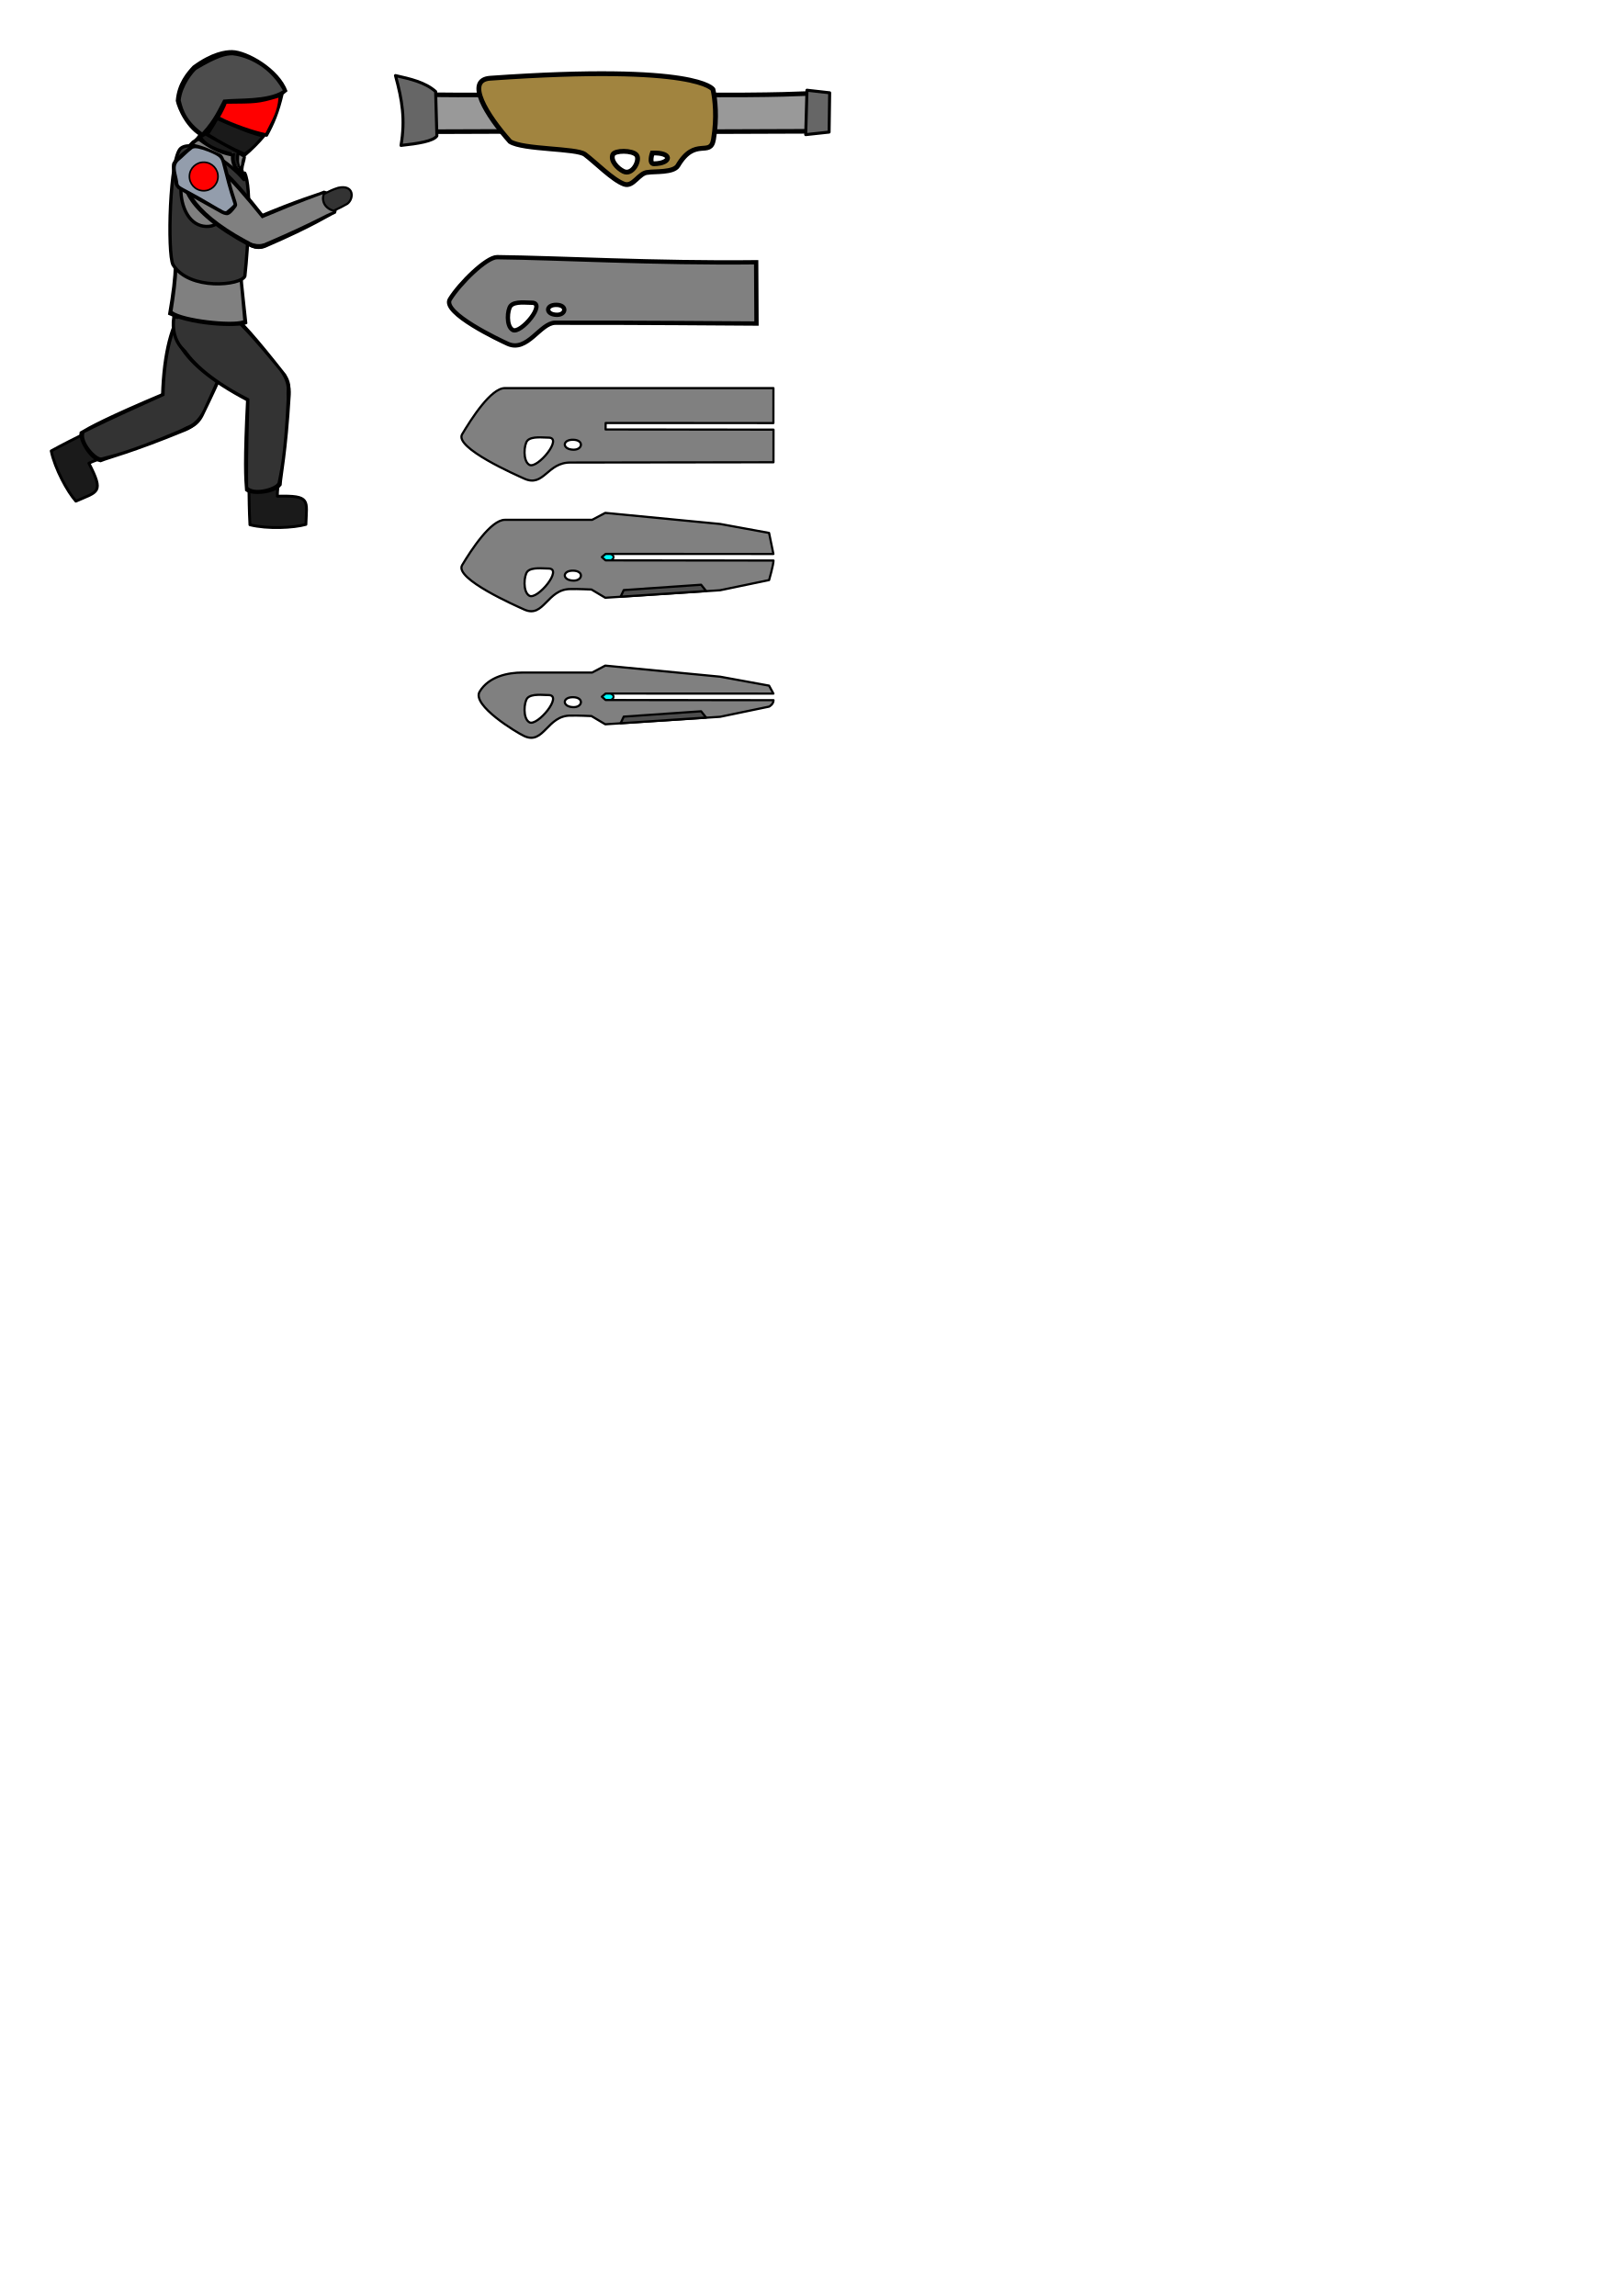
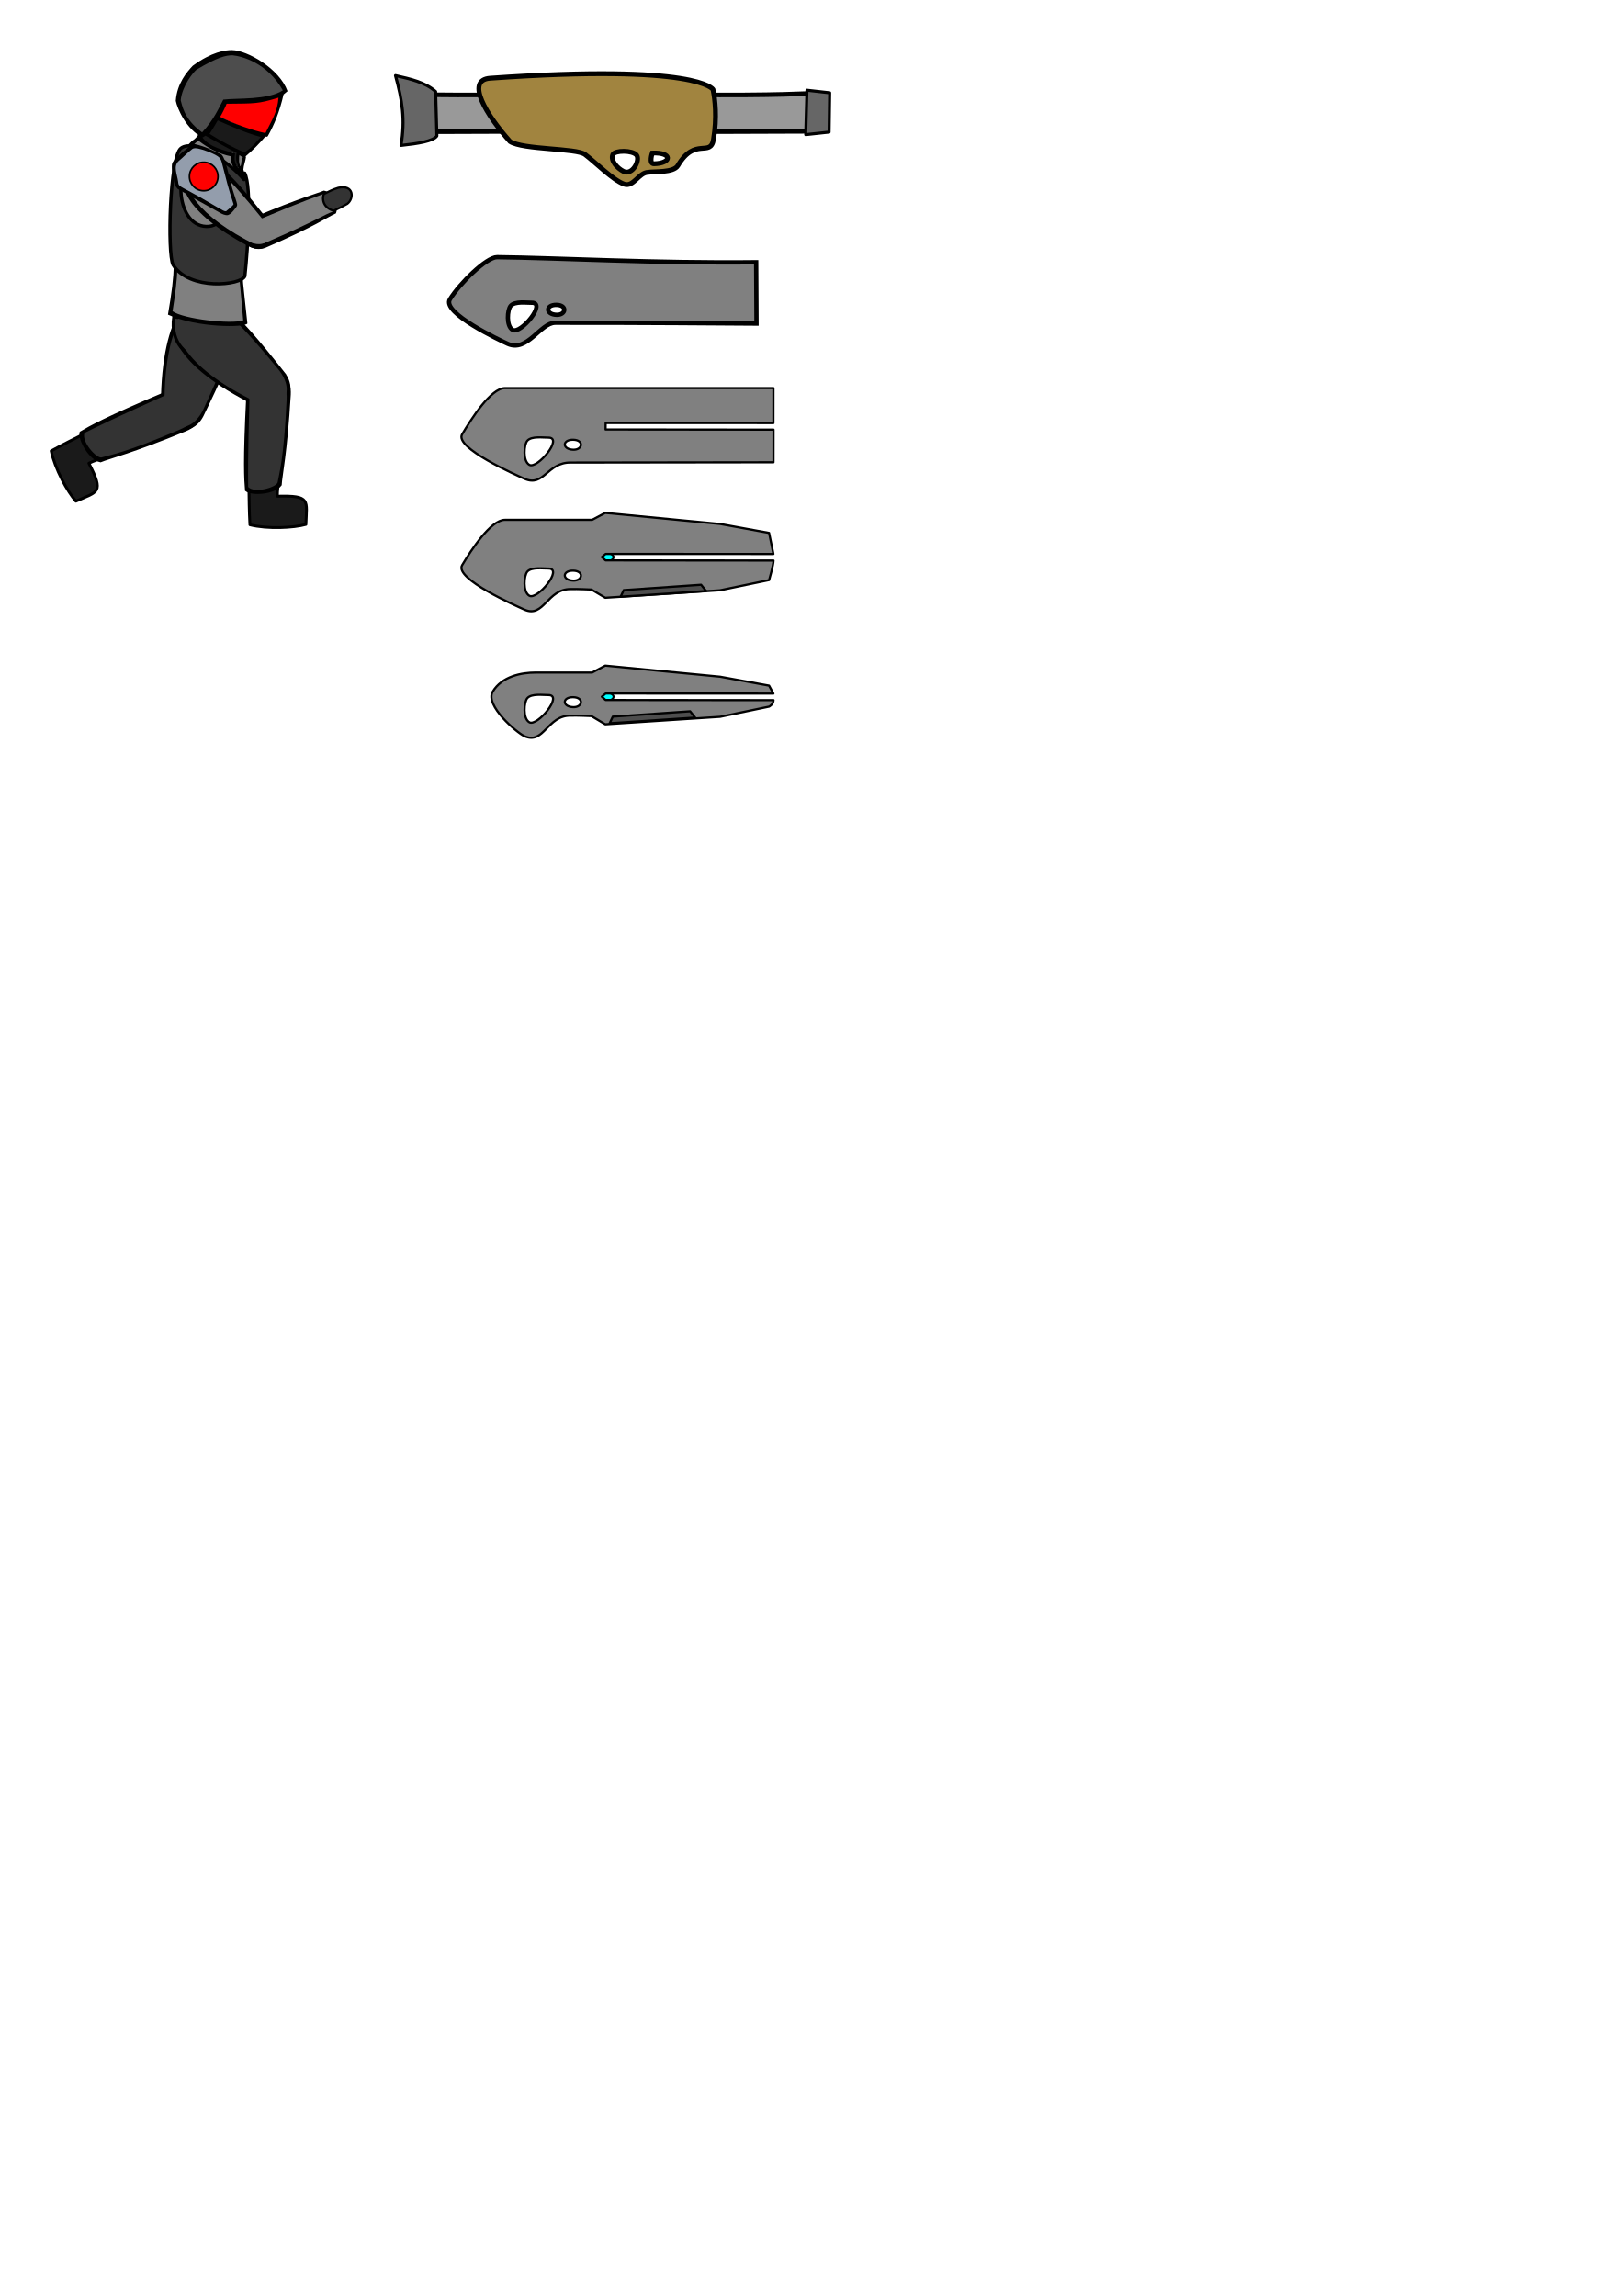
<svg xmlns="http://www.w3.org/2000/svg" width="210mm" height="297mm" viewBox="0 0 744.094 1052.362" id="svg3833" version="1.1">
  <defs id="defs3835">
    </defs>
  <g id="layer1">
    <path id="path3914" d="m 46.758,210.105 c -3.483,0.891 -6.026,2.208 -6.026,2.208 7.081,13.737 4.162,12.898 -5.956,17.401 -3.831,-4.286 -9.637,-14.903 -11.307,-23.031 5.268,-2.919 10.837,-5.683 16.894,-8.714 4.602,3.758 6.019,9.046 6.395,12.137 z" style="fill:#1a1a1a;fill-rule:evenodd;stroke:#000000;stroke-width:1.297px;stroke-linecap:round;stroke-linejoin:round;stroke-opacity:1" />
    <path id="path3916" d="m 85.013,196.976 c -25.028,10.304 -35.12,12.591 -38.969,14.209 -4.644,-0.922 -9.609,-9.628 -8.913,-12.838 4.07,-2.411 11.202,-6.502 38.706,-18.083 10.677,-4.303 22.757,11.121 9.175,16.712 z" style="fill:#000000;fill-opacity:1;fill-rule:evenodd;stroke:#000000;stroke-width:1.383px;stroke-linecap:butt;stroke-linejoin:miter;stroke-opacity:1" />
    <path style="fill:#000000;fill-opacity:1;fill-rule:evenodd;stroke:#000000;stroke-width:1.308px;stroke-linecap:butt;stroke-linejoin:miter;stroke-opacity:1" d="m 92.722,190.254 c 16.36,-33.588 21.907,-49.03 8.67,-54.446 -13.093,-5.357 -26.661,7.292 -27.025,49.465 -0.103,11.916 13.297,15.364 18.354,4.981 z" id="path3918" />
    <path id="path3920" d="m 82.359,196.907 c -25.312,10.858 -32.203,11.63 -35.9,12.771 -2.405,0.339 -9.213,-7.291 -7.741,-11.252 6.251,-3.068 10.639,-5.362 36.855,-17.154 12.763,-4.873 22.79,8.77 6.786,15.635 z" style="fill:#333333;fill-opacity:1;fill-rule:evenodd;stroke:none;stroke-width:1.067px;stroke-linecap:butt;stroke-linejoin:miter;stroke-opacity:1" />
    <path id="path3922" d="m 93.332,187.301 c 14.424,-31.212 19.035,-45.763 7.489,-50.468 -11.508,-4.689 -24.877,7.594 -25.425,45.495 -0.227,15.705 12.056,17.697 17.936,4.973 z" style="fill:#333333;fill-opacity:1;fill-rule:evenodd;stroke:none;stroke-width:1px;stroke-linecap:butt;stroke-linejoin:miter;stroke-opacity:1" />
    <path style="fill:#1a1a1a;fill-rule:evenodd;stroke:#000000;stroke-width:1.297px;stroke-linecap:round;stroke-linejoin:round;stroke-opacity:1" d="m 127.743,221.045 c -0.712,3.524 -0.633,6.386 -0.633,6.386 15.449,-0.401 13.424,1.862 13.078,12.932 -5.525,1.585 -17.611,2.195 -25.657,0.164 -0.337,-6.013 -0.403,-12.23 -0.499,-19.003 5.386,-2.509 10.764,-1.485 13.711,-0.48 z" id="path3924" />
    <path style="fill:#000000;fill-opacity:1;fill-rule:evenodd;stroke:#000000;stroke-width:1.383px;stroke-linecap:butt;stroke-linejoin:miter;stroke-opacity:1" d="m 132.561,180.887 c -1.608,27.019 -3.938,37.101 -4.156,41.269 -2.85,3.781 -12.849,4.465 -15.437,2.442 -0.401,-4.713 -0.982,-12.915 0.553,-42.718 0.769,-11.486 19.912,-15.655 19.04,-0.993 z" id="path3926" />
    <path id="path3928" d="m 129.861,171.022 c -23.128,-29.341 -34.621,-41.052 -45.255,-31.489 -10.519,9.46 -5.031,27.178 32.786,45.85 10.685,5.276 19.618,-5.291 12.468,-14.361 z" style="fill:#000000;fill-opacity:1;fill-rule:evenodd;stroke:#000000;stroke-width:1.308px;stroke-linecap:butt;stroke-linejoin:miter;stroke-opacity:1" />
    <path style="fill:#333333;fill-opacity:1;fill-rule:evenodd;stroke:none;stroke-width:1.067px;stroke-linecap:butt;stroke-linejoin:miter;stroke-opacity:1" d="m 131.345,183.247 c -1.233,27.515 -3.534,34.056 -4.116,37.881 -0.74,2.313 -10.572,5.125 -13.499,2.076 -0.044,-6.964 -0.201,-11.913 0.584,-40.647 1.164,-13.612 17.81,-16.707 17.031,0.69 z" id="path3930" />
    <path style="fill:#333333;fill-opacity:1;fill-rule:evenodd;stroke:#000000;stroke-width:1.5;stroke-linecap:butt;stroke-linejoin:miter;stroke-miterlimit:4;stroke-dasharray:none;stroke-opacity:1" d="m 79.677,145.239 31.122,3.641 c 0.071,23.329 -34.718,20.384 -31.122,-3.641 z" id="path3932" />
    <path style="fill:#333333;fill-opacity:1;fill-rule:evenodd;stroke:none;stroke-width:1px;stroke-linecap:butt;stroke-linejoin:miter;stroke-opacity:1" d="m 127.468,169.188 c -21.831,-26.564 -32.928,-37.045 -42.186,-28.695 -9.228,8.323 -3.983,25.704 29.907,42.683 14.043,7.035 21.179,-3.158 12.279,-13.987 z" id="path3934" />
    <path id="path3936" d="m 117.173,99.831 c 20.275,-8.589 28.188,-10.571 31.311,-11.919 3.366,0.654 6.022,6.917 5.049,9.476 -3.259,1.419 -9.479,5.904 -31.796,15.548 -8.636,3.591 -15.566,-8.444 -4.564,-13.105 z" style="fill:#000000;fill-opacity:1;fill-rule:evenodd;stroke:#000000;stroke-width:1.067px;stroke-linecap:butt;stroke-linejoin:miter;stroke-opacity:1" />
    <g id="g3938" transform="translate(-671.3223,-53.42215)">
      <g id="g3940" transform="matrix(0.6808952,0,0,0.6808952,242.4868,-186.6868)">
        <g id="g3942" transform="translate(81.91536,-116.7616)">
          <g id="g3944">
            <g transform="translate(122.2645,48.7286)" id="g3946">
              <path style="fill:#808080" d="m 669.263,416.22 c -0.134,-0.251 -0.453,-1.406 -0.59,-2.137 -0.326,-1.74 -0.514,-4.684 -0.371,-5.788 0.047,-0.362 0.099,-0.671 0.114,-0.687 0.016,-0.016 0.536,0.22 1.156,0.523 0.62,0.303 1.382,0.633 1.694,0.732 l 0.567,0.18 -0.201,0.269 c -0.549,0.733 -0.885,1.697 -1.6,4.589 -0.306,1.238 -0.585,2.303 -0.62,2.365 -0.052,0.093 -0.079,0.085 -0.149,-0.046 z" id="path3948" transform="translate(-81.91536,116.7616)" />
              <path style="fill:#1a1a1a" d="m 585.168,535.411 c 0,-0.275 -0.215,-0.53 -0.554,-0.659 -0.743,-0.282 -0.706,-0.697 0.055,-0.617 0.557,0.058 0.606,0.003 0.577,-0.65 -0.021,-0.469 -0.377,-1.172 -1.039,-2.054 -1.327,-1.766 -1.552,-3.384 -0.91,-6.552 0.133,-0.656 0.09,-0.702 -1.155,-1.248 -6.692,-0.01 -18.689,-5.239 -21.27,-10.475 -0.205,-0.786 2.691,-2.125 4.088,-3.871 0.472,-0.589 1.848,1.043 2.764,1.413 3.11,1.257 5.568,1.529 11.641,6.06 1.86,1.388 6.351,2.959 6.298,4.026 l -0.083,1.674 0.015,4.565 c 0.019,5.707 0.125,6.589 0.823,6.854 0.653,0.248 0.65,0.331 -0.044,1.24 -0.634,0.831 -1.207,0.97 -1.207,0.292 z" id="path3950" />
              <path style="fill:#808080" d="m 541.369,629.98 c 2.519,-23.742 2.601,-31.746 2.658,-51.948 0.058,-27.367 1.011,-44.239 2.754,-48.729 2.218,-5.714 7.363,-12.004 11.377,-13.909 1.532,-0.727 1.65,-0.723 2.809,0.096 2.062,1.457 7.498,4.037 13.315,6.321 3.063,1.203 8.247,2.938 8.438,3.239 -0.064,2.567 -0.104,4.152 0.09,6.626 1.859,3.357 2.332,4.099 3.626,5.434 1.493,1.54 2.317,1.079 1.934,6.922 -0.159,2.433 0.031,12.901 0.424,23.262 0.655,17.297 0.656,19.604 0.004,28.189 -2.76,19.385 1.408,26.701 1.206,42.48 -9.639,-0.449 -46.913,1.492 -48.636,-7.984 z" id="path3952" />
              <g style="fill:#333333" id="g3954">
                <path style="fill:#000000" d="m 588.574,586.932 c 0.049,25.962 0.628,22.432 3.559,51.45 -1.25,2.884 -34.225,3.005 -53.459,-5.916 5.147,-29.83 4.723,-38.273 2.249,-67.576 -0.614,-20.097 -0.512,-35.428 13.997,-49.505 2.468,-1.251 3.502,-3.188 4.545,-4.483 0.949,-0.123 2.606,0.688 2.833,-0.247 1.497,-6.173 10.473,-0.077 24.846,9.921 -0.337,0.337 -1.36,2.814 0.856,3.606 6.715,3.338 0.869,3.102 -1.196,0.846 -0.523,1.527 -0.226,6.614 0.677,7.659 0.89,-2.846 0.675,-8.27 3.724,-6.526 -0.312,3.047 -1.583,5.566 -1.77,8.655 1.108,3.155 1.705,6.404 1.999,8.598 -0.64,15.186 -2.903,30.524 -2.859,43.519 z m -44.542,-21.347 c 2.101,30.634 1.465,40.934 -2.265,64.586 7.147,5.24 39.426,8.901 47.557,6.151 -2.948,-35.581 -2.498,-20.478 -3.135,-49.318 -0.185,-8.374 4.65,-46.62 0.607,-48.812 -5.081,-4.02 -5.949,-9.145 -5.728,-12.303 -7.864,-1.504 -15.023,-5.301 -21.496,-10.229 -1.085,-0.829 -10.575,7.447 -13.356,22.626 -1.271,6.938 -2.659,20.387 -2.185,27.299 z m 42.05,-31.22 c -1.081,-5.166 -1.482,-4.378 -1.563,-7.855 -0.007,-1.903 0.992,-4.851 0.455,-5.285 -5.603,-4.523 -11.021,-6.6 -15.968,-9.556 -1.015,-0.606 -1.552,-0.735 -4.294,-1.697 -0.234,0.576 -0.464,1.7 -1.103,2.241 -0.571,0.483 -1.531,0.411 -2.096,0.488 5.349,7.723 15.655,9.009 22.392,11.402 -1.539,5.915 1.706,8.426 2.178,10.261 z" id="path3956" />
              </g>
            </g>
          </g>
        </g>
      </g>
      <path id="path3958" d="m 750.626,174.798 c 7.521,12.002 31.255,9.424 32.906,5.195 1.478,-13.584 3.172,-40.778 -0.054,-47.215 -0.261,-0.521 0.397,3.947 -0.519,2.796 -5.363,-6.738 -22.461,-19.019 -28.742,-14.195 -5.139,3.946 -6.295,48.178 -3.591,53.419 z m 15.236,-17.581 c -14.755,-0.45 -15.236,-30.826 -2.829,-30.677 12.407,0.149 17.584,31.127 2.829,30.677 z" style="fill:#333333;fill-rule:evenodd;stroke:#000000;stroke-width:1.5;stroke-linecap:butt;stroke-linejoin:miter;stroke-miterlimit:4;stroke-dasharray:none;stroke-opacity:1" />
    </g>
    <path style="fill:#000000;fill-opacity:1;fill-rule:evenodd;stroke:#000000;stroke-width:1px;stroke-linecap:butt;stroke-linejoin:miter;stroke-opacity:1" d="M 122.505,101.302 C 103.89,77.701 94.778,68.231 87.32,75.521 c -7.377,7.212 -2.446,21.277 26.591,36.806 8.204,4.388 14.348,-3.73 8.594,-11.026 z" id="path3960" />
    <path id="path3962" d="M 120.199,100.281 C 103.67,79.946 94.881,70.304 88.389,76.67 c -6.47,6.346 -1.005,19.454 24.318,33.223 9.996,5.435 14.092,-1.493 7.492,-9.612 z" style="fill:#808080;fill-opacity:1;fill-rule:evenodd;stroke:none;stroke-width:1px;stroke-linecap:butt;stroke-linejoin:miter;stroke-opacity:1" />
    <path style="fill:#808080;fill-opacity:1;fill-rule:evenodd;stroke:none;stroke-width:1.067px;stroke-linecap:butt;stroke-linejoin:miter;stroke-opacity:1" d="m 119.216,100.431 c 20.643,-8.688 26.328,-10.452 29.01,-11.501 -0.415,1.088 2.701,6.938 4.4,8.038 -4,1.318 -7.305,4.05 -30.004,13.858 -10.286,4.077 -14.23,-5.84 -3.406,-10.395 z" id="path3964" />
    <path id="path3966" d="m 148.621,88.82 c 2.66,-1.275 3.54,-1.857 6.409,-2.746 7.214,-1.587 7.307,4.916 4.15,7.325 -1.833,1.086 -3.594,1.938 -6.31,3.226 -6.685,-2.079 -4.597,-8.235 -4.249,-7.805 z" style="fill:#333333;fill-rule:evenodd;stroke:#000000;stroke-width:1px;stroke-linecap:round;stroke-linejoin:round;stroke-opacity:1" />
    <g id="g3968" transform="matrix(0.4440557,-0.4237996,0.4237996,0.4440557,-415.9817,100.914)">
      <path id="path3970" d="m 613.511,575.34 c -0.688,-2.458 -3.164,-10.873 -5.502,-18.702 -2.338,-7.829 -4.254,-14.743 -4.258,-15.364 -0.007,-1.06 2.363,-5.15 6.012,-10.375 2.676,-3.832 4.528,-4.367 14.021,-4.056 7.306,0.24 8.91,0.514 10.098,1.729 2.046,2.092 8.413,16.55 8.382,19.034 -0.018,1.483 -1.68,5.051 -5.687,12.214 -3.114,5.565 -6.897,12.641 -8.406,15.723 -2.551,5.208 -2.88,5.645 -4.66,6.187 -2.081,0.634 -7.041,-0.12 -8.093,-1.231 -0.36,-0.38 -1.217,-2.701 -1.905,-5.159 z" style="fill:#939dac" />
      <path style="fill:#000000" d="m 602.345,542.649 c -0.002,-2.559 0.52,-3.765 1.045,-4.585 0.525,-0.82 1.931,-3.082 3.124,-5.027 1.236,-2.013 2.987,-4.353 4.067,-5.433 1.706,-1.706 2.105,-1.931 3.971,-2.239 5.288,-0.87 11.132,0.125 15.961,0.397 1.504,0.08 2.939,0.496 3.989,1.138 4.942,7.533 5.633,11.038 9.028,18.939 1.689,3.931 -8.971,18.685 -13.545,28.808 -0.696,1.55 -1.834,3.888 -2.53,5.195 -1.452,2.732 -1.37,2.689 -6.243,3.25 -3.069,0.353 -4.891,0.044 -5.913,-1.003 -0.845,-0.866 -1.938,-2.549 -2.765,-5.86 -3.385,-11.074 -7.279,-23.121 -10.19,-33.582 z m 14.621,36.931 c 0.773,0.018 6.862,0.638 7.65,0.058 5.219,-11.199 9.008,-17.543 14.503,-27.418 2.275,-4.112 2.963,-4.803 -1.029,-13.893 -2.974,-6.114 -5.028,-9.314 -7.194,-9.753 -5.103,-0.57 -8.703,-0.172 -13.869,-0.518 -5.675,0.085 -7.257,6.089 -10.769,10.904 -1.965,2.591 -1.733,2.094 1.449,11.933 3.322,10.202 4.815,16.357 7.068,23.739 0.898,2.254 0.755,3.659 2.19,4.947 z" id="path3972" />
      <circle r="10.66" transform="matrix(0.6945647,0.7194302,-0.7194302,0.6945647,0,0)" cy="-66.523" cx="827.734" id="circle3974" style="fill:#ff0000;stroke:#000000;stroke-width:1.218;stroke-linecap:round;stroke-linejoin:round;stroke-miterlimit:4;stroke-dasharray:none;stroke-opacity:1" />
    </g>
    <g id="g3976" transform="matrix(0.6808952,0,0,0.6808952,-366.9009,-333.2917)">
      <path style="fill:#4d4d4d" d="m 673.738,579.735 c -3.092,-2.097 -6.285,-5.001 -8.395,-7.633 -3.722,-4.644 -6.735,-11.257 -6.743,-14.802 -0.005,-2.042 1.333,-6.678 2.957,-10.25 1.874,-4.123 5.079,-9.201 7.365,-11.67 0.777,-0.839 2.867,-2.409 5.495,-4.129 4.364,-2.855 8.774,-4.972 12.72,-6.106 3.179,-0.913 7.854,-1.307 10.34,-0.871 2.669,0.468 5.422,1.429 8.782,3.066 9.521,4.637 18.151,12.504 23.585,21.499 0.663,1.098 0.841,1.5 0.725,1.639 -0.237,0.286 -2.772,1.561 -4.259,2.142 -5.782,2.26 -13.276,3.423 -27.841,4.321 -4.868,0.3 -7.866,0.529 -8.367,0.64 -0.221,0.049 -0.813,1.082 -2.407,4.202 -4.33,8.478 -7.303,13.085 -11.485,17.798 l -1.013,1.141 -1.459,-0.99 z" id="path3978" />
      <path style="fill:#1a1a1a" d="m 699.814,591.666 c -4.427,-2.039 -11.473,-5.587 -15.079,-7.593 -3.237,-1.801 -7.017,-4.06 -7.017,-4.194 0,-0.053 1.351,-1.968 3.001,-4.256 1.651,-2.287 3.31,-4.613 3.687,-5.169 l 0.685,-1.01 4.281,1.831 c 9.95,4.257 18.634,7.514 24.828,9.312 1.062,0.308 1.964,0.593 2.003,0.632 0.237,0.237 -6.73,7.686 -8.953,9.574 -1.526,1.295 -3.306,2.556 -3.591,2.545 -0.128,-0.005 -1.858,-0.758 -3.845,-1.673 z" id="path3980" />
      <path id="path3983" d="m 709.048,577.668 c -4.629,-1.616 -11.68,-4.447 -15.669,-6.291 l -7.252,-3.354 2.254,-4.596 2.254,-4.596 13.414,-1.014 c 7.378,-0.558 15.547,-1.662 18.153,-2.455 2.606,-0.792 4.931,-1.248 5.165,-1.014 0.864,0.864 -2.496,11.656 -5.871,18.857 -1.911,4.079 -3.601,7.413 -3.754,7.409 -0.153,-0.004 -4.067,-1.33 -8.696,-2.945 z" style="fill:#ff0000" />
      <path id="path3985" d="m 675.341,582.126 c -10.977,-5.234 -17.159,-19.545 -18.189,-24.746 0.851,-11.83 7.49,-19.428 11.425,-23.617 12.687,-9.328 21.945,-10.659 26.535,-10.551 9.962,0.142 31.723,12.272 37.259,27.641 -0.876,0.757 -1.766,1.5 -2.667,2.225 -2.752,11.926 -6.245,20.245 -10.555,27.965 -0.506,0.574 -0.397,0.604 -1.756,0.388 -3.649,4.416 -8.746,9.554 -13.588,13.61 -9.908,-4.455 -19.067,-10.051 -27.018,-14.433 0,0 -0.768,0.893 -1.446,1.518 z m 39.023,-0.416 c -9.767,-2.553 -20.5,-7.434 -28.981,-11.15 -0.825,1.504 -3.748,6.396 -5.5,9.054 8.37,5.231 15.357,8.955 23.436,12.455 5.535,-3.567 8.094,-7.006 11.045,-10.358 z m -39.473,-3.123 c 8.129,-8.727 11.316,-16.729 14.245,-22.036 9.552,-1.149 29.859,0.416 40.07,-6.238 -10.483,-18.674 -27.748,-23.019 -33.783,-23.612 -4.424,-0.073 -10.357,1.306 -24.401,9.742 -2.039,1.724 -9.564,10.648 -10.548,20.576 0.878,2.523 1.698,12.344 14.416,21.568 z m 51.409,-23.333 c -13.764,4.156 -15.549,3.886 -34.933,4.077 -0.379,1.374 -3.63,7.856 -4.373,8.8 8.661,4.508 22.744,9.461 30.513,10.949 4.556,-9.277 8.037,-14.058 8.792,-23.826 z" style="fill:#000000;image-rendering:auto" />
    </g>
    <g id="g5468">
      <g id="g4208">
        <path id="path4204" d="m 372.754,42.719 0.036,17.452 -55.314,0.195 c -2.793,-6.515 1.15,-9.045 -1.643,-16.95 39.291,0.47 56.921,-0.697 56.921,-0.697 z" style="fill:#999999;fill-rule:evenodd;stroke:#000000;stroke-width:2.118;stroke-linecap:butt;stroke-linejoin:miter;stroke-miterlimit:4;stroke-dasharray:none;stroke-opacity:1" />
        <path style="fill:#999999;fill-rule:evenodd;stroke:#000000;stroke-width:2.118;stroke-linecap:butt;stroke-linejoin:miter;stroke-miterlimit:4;stroke-dasharray:none;stroke-opacity:1" d="m 252.754,42.719 0.036,17.452 -55.314,0.195 c -2.793,-6.515 1.15,-9.045 -1.643,-16.95 39.291,0.47 56.921,-0.697 56.921,-0.697 z" id="path4938" />
        <path style="fill:#666666;fill-rule:evenodd;stroke:#000000;stroke-width:1.377px;stroke-linecap:round;stroke-linejoin:round;stroke-opacity:1" d="m 199.637,41.953 0.189,6.705 0.385,13.65 c -1.645,2.385 -8.494,3.501 -16.437,4.349 2.004,-11.855 0.572,-20.735 -2.542,-32.022 6.742,1.541 13.537,3.005 18.406,7.318 z" id="path4942" />
        <path style="fill:#a1843f;fill-rule:evenodd;stroke:#000000;stroke-width:2.214px;stroke-linecap:butt;stroke-linejoin:miter;stroke-opacity:1;fill-opacity:1" d="m 326.977,63.881 c 1.7,-10.039 0.714,-18.507 -0.232,-22.853 0,0 -6.413,-11.944 -102.126,-5.174 -11.601,0.821 -1.568,17.035 9.115,29.018 5.952,3.817 30.447,2.989 34.338,5.917 4.974,3.743 12.713,11.724 17.958,13.611 4.217,1.517 6.73,-5.306 10.927,-5.409 2.865,-0.519 11.707,0.272 13.687,-3.076 7.941,-13.433 14.902,-3.585 16.333,-12.033 z m -27.264,11.188 c 8.205,-0.185 8.606,-5.312 -0.78,-4.928 0,0 -1.726,4.985 0.78,4.928 z m -18.892,-4.189 c 0.844,-2.05 9.031,-2.098 10.891,0.199 1.807,2.232 -1.828,9.535 -6.016,7.455 -2.881,-1.431 -5.997,-4.927 -4.875,-7.654 z" id="path4126" />
        <path id="path4206" d="m 369.805,41.352 -0.574,20.355 10.72,-1.16 0.26,-18.022 z" style="fill:#666666;fill-rule:evenodd;stroke:#000000;stroke-width:1.377px;stroke-linecap:round;stroke-linejoin:round;stroke-opacity:1" />
      </g>
    </g>
    <path id="path5004" d="m 354.46,211.874 0.016,-14.954 -76.954,-0.077 0.026,-2.961 76.881,0.027 0.013,-16.024 -123.065,-3.5e-4 c -6.417,0 -15.373,14.088 -19.586,21.145 -3.725,6.238 25.056,18.817 28.498,20.374 9.01,4.076 10.458,-7.593 21.286,-7.404 l 92.885,-0.125 z m -91.728,-5.756 c 4.317,0.119 5,-4.462 -0.078,-4.561 -5.078,-0.098 -5.138,4.416 0.078,4.561 z m -21.071,-4.126 c 1.945,-2.203 7.401,-1.361 9.566,-1.41 7.2,-0.161 -4.996,14.525 -8.629,12.474 -3.118,-1.76 -2.474,-9.323 -0.937,-11.064 z" style="fill:#808080;fill-rule:evenodd;stroke:#000000;stroke-width:1;stroke-linecap:round;stroke-linejoin:round;stroke-miterlimit:4;stroke-dasharray:none;stroke-opacity:1" />
    <path style="fill:#808080;fill-rule:evenodd;stroke:#000000;stroke-width:1.984;stroke-linecap:butt;stroke-linejoin:miter;stroke-miterlimit:4;stroke-dasharray:none;stroke-opacity:1" d="m 346.675,148.299 -0.072,-13.513 -0.025,-4.658 -0.053,-9.925 c -45.819,0.538 -91.399,-2.033 -118.747,-2.331 -4.886,-0.014 -17.157,12.043 -21.617,19.332 -3.792,6.198 23.056,18.817 26.498,20.374 9.01,4.076 14.916,-9.62 21.786,-9.654 26.252,-0.132 92.23,0.375 92.23,0.375 z m -91.573,-4.005 c 4.317,0.119 5,-4.462 -0.078,-4.561 -5.078,-0.098 -5.138,4.416 0.078,4.561 z m -21.071,-4.126 c 1.945,-2.203 7.401,-1.361 9.566,-1.41 7.2,-0.161 -4.996,14.525 -8.629,12.474 -3.118,-1.76 -2.474,-9.323 -0.937,-11.064 z" id="path5408" />
    <g id="g5462">
      <ellipse ry="1.989" rx="3.817" cy="255.362" cx="277.366" id="path5454" style="fill:#00ffff;stroke:#000000;stroke-width:0.918;stroke-linecap:round;stroke-linejoin:round;stroke-miterlimit:4;stroke-dasharray:none;stroke-opacity:1" />
      <path id="path5421" d="m 354.476,256.92 -76.954,-0.077 -1.717,-1.511 1.743,-1.45 76.881,0.027 -1.987,-9.649 -22.404,-4.099 -52.676,-5.083 -6,3.182 -39.986,-1.3e-4 c -6.417,0 -15.373,13.713 -19.586,20.77 -3.725,6.238 25.056,18.817 28.498,20.374 9.01,4.076 10.458,-9.593 21.286,-9.404 2.759,-0.108 9.467,0.206 9.467,0.206 l 6.333,3.773 52.63,-3.436 22.455,-4.667 c 0,0 2.014,-6.995 2.016,-8.954 z m -91.744,9.199 c 4.317,0.119 5,-4.462 -0.078,-4.561 -5.078,-0.098 -5.138,4.416 0.078,4.561 z m -21.071,-4.126 c 1.945,-2.203 7.401,-1.361 9.566,-1.41 7.2,-0.161 -4.996,14.525 -8.629,12.474 -3.118,-1.76 -2.474,-9.323 -0.937,-11.064 z" style="fill:#808080;fill-rule:evenodd;stroke:#000000;stroke-width:1;stroke-linecap:round;stroke-linejoin:round;stroke-miterlimit:4;stroke-dasharray:none;stroke-opacity:1" />
      <path id="path5456" d="m 285,272.362 0,0 0,0" style="fill:none;fill-rule:evenodd;stroke:#000000;stroke-width:1px;stroke-linecap:butt;stroke-linejoin:miter;stroke-opacity:1" />
      <path id="path5458" d="m 284.407,273.486 1.441,-3.026 35.443,-2.449 2.305,2.882 z" style="fill:#4d4d4d;fill-rule:evenodd;stroke:#000000;stroke-width:1px;stroke-linecap:round;stroke-linejoin:round;stroke-opacity:1" />
    </g>
    <g id="g4810" transform="translate(0,58)">
      <ellipse style="fill:#00ffff;stroke:#000000;stroke-width:0.918;stroke-linecap:round;stroke-linejoin:round;stroke-miterlimit:4;stroke-dasharray:none;stroke-opacity:1" id="ellipse4812" cx="277.366" cy="261.362" rx="3.817" ry="1.989" />
-       <path style="fill:#808080;fill-rule:evenodd;stroke:#000000;stroke-width:1;stroke-linecap:round;stroke-linejoin:round;stroke-miterlimit:4;stroke-dasharray:none;stroke-opacity:1" d="m 354.476,262.92 -76.954,-0.077 -1.717,-1.511 1.743,-1.45 76.881,0.027 -1.987,-3.649 -22.404,-4.099 -52.676,-5.083 -6,3.182 -31.986,-1.3e-4 c -6.417,0 -15.373,1.713 -19.586,8.77 -3.725,6.238 17.056,18.817 20.498,20.374 9.01,4.076 10.458,-9.593 21.286,-9.404 2.759,-0.108 9.467,0.206 9.467,0.206 l 6.333,3.773 52.63,-3.436 22.455,-4.667 c 0,0 2.014,-0.995 2.016,-2.954 z m -91.744,3.199 c 4.317,0.119 5,-4.462 -0.078,-4.561 -5.078,-0.098 -5.138,4.416 0.078,4.561 z m -21.071,-4.126 c 1.945,-2.203 7.401,-1.361 9.566,-1.41 7.2,-0.161 -4.996,14.525 -8.629,12.474 -3.118,-1.76 -2.474,-9.323 -0.937,-11.064 z" id="path4814" />
+       <path style="fill:#808080;fill-rule:evenodd;stroke:#000000;stroke-width:1;stroke-linecap:round;stroke-linejoin:round;stroke-miterlimit:4;stroke-dasharray:none;stroke-opacity:1" d="m 354.476,262.92 -76.954,-0.077 -1.717,-1.511 1.743,-1.45 76.881,0.027 -1.987,-3.649 -22.404,-4.099 -52.676,-5.083 -6,3.182 -25.986,-1.3e-4 c -6.417,0 -15.373,1.713 -19.586,8.77 -3.725,6.238 11.056,18.817 14.498,20.374 9.01,4.076 10.458,-9.593 21.286,-9.404 2.759,-0.108 9.467,0.206 9.467,0.206 l 6.333,3.773 52.63,-3.436 22.455,-4.667 c 0,0 2.014,-0.995 2.016,-2.954 z m -91.744,3.199 c 4.317,0.119 5,-4.462 -0.078,-4.561 -5.078,-0.098 -5.138,4.416 0.078,4.561 z m -21.071,-4.126 c 1.945,-2.203 7.401,-1.361 9.566,-1.41 7.2,-0.161 -4.996,14.525 -8.629,12.474 -3.118,-1.76 -2.474,-9.323 -0.937,-11.064 z" id="path4814" />
      <path style="fill:none;fill-rule:evenodd;stroke:#000000;stroke-width:1px;stroke-linecap:butt;stroke-linejoin:miter;stroke-opacity:1" d="m 285,272.362 0,0 0,0" id="path4816" />
-       <path style="fill:#4d4d4d;fill-rule:evenodd;stroke:#000000;stroke-width:1px;stroke-linecap:round;stroke-linejoin:round;stroke-opacity:1" d="m 284.407,273.486 1.441,-3.026 35.443,-2.449 2.305,2.882 z" id="path4818" />
+       <path style="fill:#4d4d4d;fill-rule:evenodd;stroke:#000000;stroke-width:1px;stroke-linecap:round;stroke-linejoin:round;stroke-opacity:1" d="m 279.384,273.486 1.441,-3.026 35.443,-2.449 2.305,2.882 z" id="path4818" />
    </g>
  </g>
</svg>
